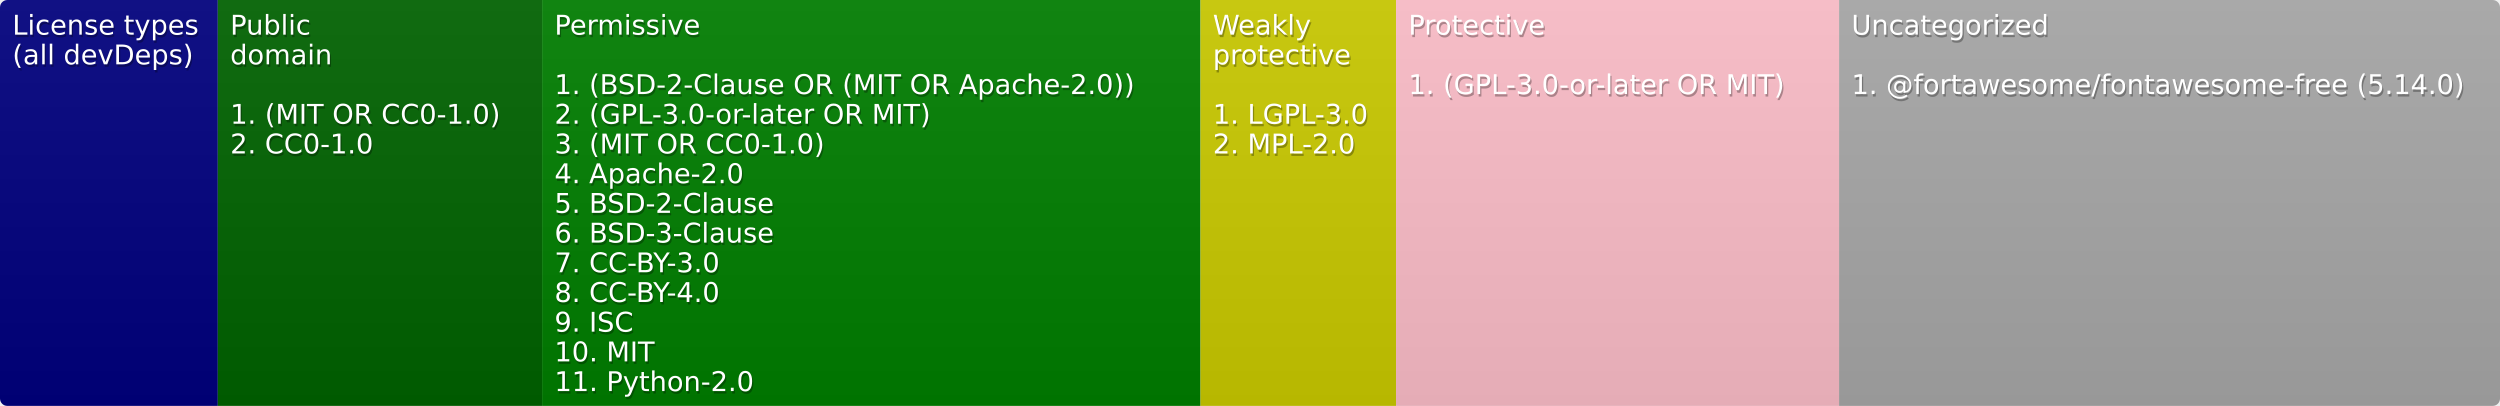
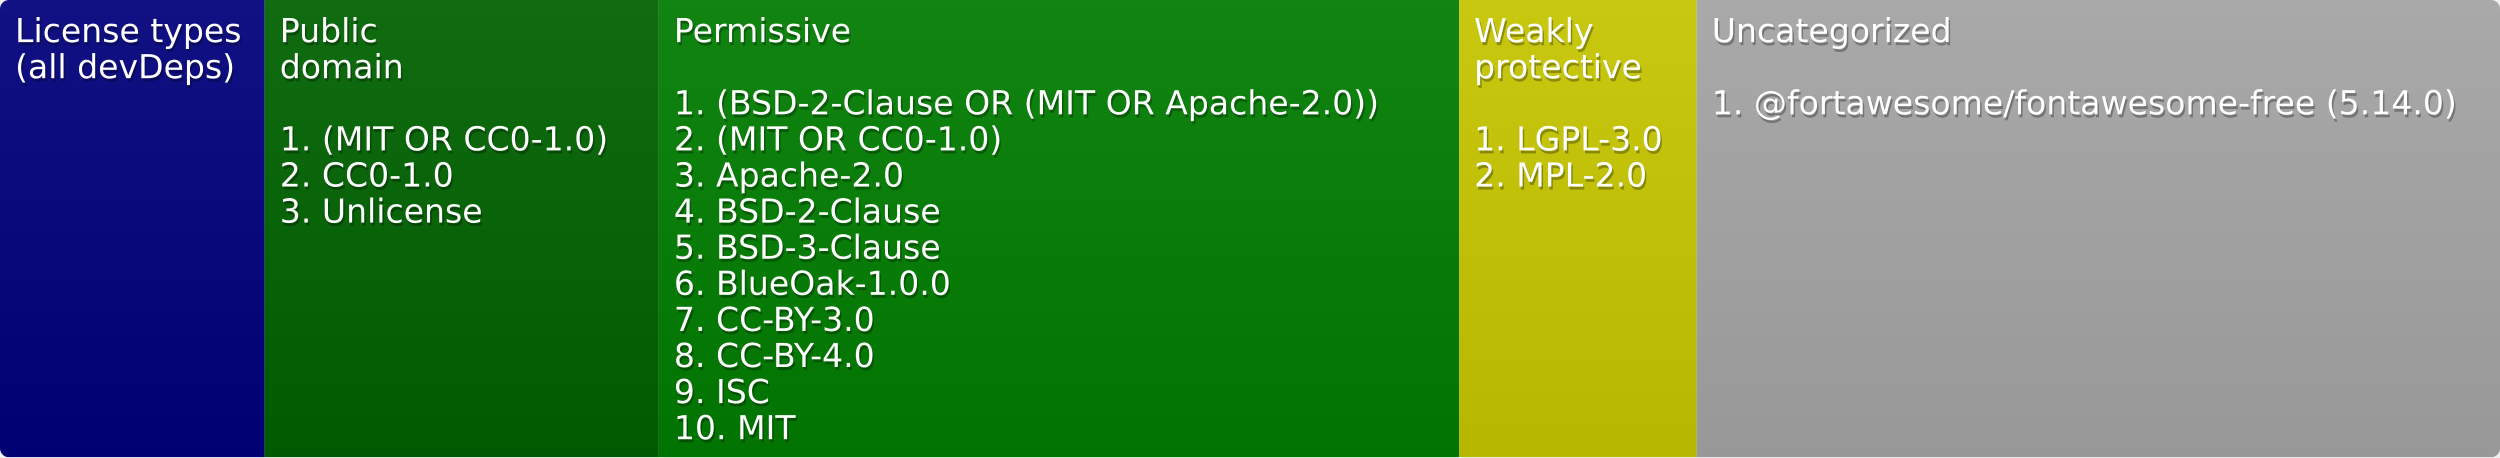
- <svg xmlns="http://www.w3.org/2000/svg" width="1010" height="164">
+ <svg xmlns="http://www.w3.org/2000/svg" width="831" height="152">
  <defs>
    <style>text{font-size:11px;font-family:Verdana,DejaVu Sans,Geneva,sans-serif}text.shadow{fill:#010101;fill-opacity:.3}text.high{fill:#fff}</style>
    <linearGradient id="smooth" x2="0" y2="100%">
      <stop offset="0" stop-color="#aaa" stop-opacity=".1" />
      <stop offset="1" stop-opacity=".1" />
    </linearGradient>
    <mask id="round">
      <rect width="100%" height="100%" rx="3" fill="#fff" />
    </mask>
  </defs>
  <g id="bg" mask="url(#round)">
-     <path fill="navy" d="M0 0h88v164H0z" />
-     <path fill="#006400" d="M88 0h131v164H88z" />
-     <path fill="green" d="M219 0h266v164H219z" />
-     <path fill="#cc0" d="M485 0h79v164h-79z" />
-     <path fill="pink" d="M564 0h179v164H564z" />
-     <path fill="#a9a9a9" d="M743 0h267v164H743z" />
-     <path fill="url(#smooth)" d="M0 0h1010v164H0z" />
+     <path fill="navy" d="M0 0h88v152H0z" />
+     <path fill="#006400" d="M88 0h131v152H88z" />
+     <path fill="green" d="M219 0h266v152H219z" />
+     <path fill="#cc0" d="M485 0h79v152h-79z" />
+     <path fill="#a9a9a9" d="M564 0h267v152H564z" />
+     <path fill="url(#smooth)" d="M0 0h831v152H0z" />
  </g>
  <g id="fg">
    <text class="shadow" x="5.5" y="15">License types</text>
    <text class="high" x="5" y="14">License types</text>
    <text class="shadow" x="5.5" y="27">(all devDeps)</text>
    <text class="high" x="5" y="26">(all devDeps)</text>
    <text class="shadow" x="93.5" y="15">Public</text>
    <text class="high" x="93" y="14">Public</text>
    <text class="shadow" x="93.5" y="27">domain</text>
    <text class="high" x="93" y="26">domain</text>
    <text class="shadow" x="93.5" y="51">1. (MIT OR CC0-1.0)</text>
    <text class="high" x="93" y="50">1. (MIT OR CC0-1.0)</text>
    <text class="shadow" x="93.5" y="63">2. CC0-1.0</text>
    <text class="high" x="93" y="62">2. CC0-1.0</text>
+     <text class="shadow" x="93.5" y="75">3. Unlicense</text>
+     <text class="high" x="93" y="74">3. Unlicense</text>
    <text class="shadow" x="224.5" y="15">Permissive</text>
    <text class="high" x="224" y="14">Permissive</text>
    <text class="shadow" x="224.5" y="39">1. (BSD-2-Clause OR (MIT OR Apache-2.0))</text>
    <text class="high" x="224" y="38">1. (BSD-2-Clause OR (MIT OR Apache-2.0))</text>
-     <text class="shadow" x="224.5" y="51">2. (GPL-3.0-or-later OR MIT)</text>
-     <text class="high" x="224" y="50">2. (GPL-3.0-or-later OR MIT)</text>
-     <text class="shadow" x="224.5" y="63">3. (MIT OR CC0-1.0)</text>
-     <text class="high" x="224" y="62">3. (MIT OR CC0-1.0)</text>
-     <text class="shadow" x="224.5" y="75">4. Apache-2.0</text>
-     <text class="high" x="224" y="74">4. Apache-2.0</text>
-     <text class="shadow" x="224.5" y="87">5. BSD-2-Clause</text>
-     <text class="high" x="224" y="86">5. BSD-2-Clause</text>
-     <text class="shadow" x="224.5" y="99">6. BSD-3-Clause</text>
-     <text class="high" x="224" y="98">6. BSD-3-Clause</text>
+     <text class="shadow" x="224.5" y="51">2. (MIT OR CC0-1.0)</text>
+     <text class="high" x="224" y="50">2. (MIT OR CC0-1.0)</text>
+     <text class="shadow" x="224.5" y="63">3. Apache-2.0</text>
+     <text class="high" x="224" y="62">3. Apache-2.0</text>
+     <text class="shadow" x="224.5" y="75">4. BSD-2-Clause</text>
+     <text class="high" x="224" y="74">4. BSD-2-Clause</text>
+     <text class="shadow" x="224.5" y="87">5. BSD-3-Clause</text>
+     <text class="high" x="224" y="86">5. BSD-3-Clause</text>
+     <text class="shadow" x="224.5" y="99">6. BlueOak-1.0.0</text>
+     <text class="high" x="224" y="98">6. BlueOak-1.0.0</text>
    <text class="shadow" x="224.5" y="111">7. CC-BY-3.0</text>
    <text class="high" x="224" y="110">7. CC-BY-3.0</text>
    <text class="shadow" x="224.5" y="123">8. CC-BY-4.0</text>
    <text class="high" x="224" y="122">8. CC-BY-4.0</text>
    <text class="shadow" x="224.5" y="135">9. ISC</text>
    <text class="high" x="224" y="134">9. ISC</text>
    <text class="shadow" x="224.5" y="147">10. MIT</text>
    <text class="high" x="224" y="146">10. MIT</text>
-     <text class="shadow" x="224.5" y="159">11. Python-2.0</text>
-     <text class="high" x="224" y="158">11. Python-2.0</text>
    <text class="shadow" x="490.5" y="15">Weakly</text>
    <text class="high" x="490" y="14">Weakly</text>
    <text class="shadow" x="490.5" y="27">protective</text>
    <text class="high" x="490" y="26">protective</text>
    <text class="shadow" x="490.5" y="51">1. LGPL-3.0</text>
    <text class="high" x="490" y="50">1. LGPL-3.0</text>
    <text class="shadow" x="490.5" y="63">2. MPL-2.0</text>
    <text class="high" x="490" y="62">2. MPL-2.0</text>
-     <text class="shadow" x="569.5" y="15">Protective</text>
-     <text class="high" x="569" y="14">Protective</text>
-     <text class="shadow" x="569.5" y="39">1. (GPL-3.0-or-later OR MIT)</text>
-     <text class="high" x="569" y="38">1. (GPL-3.0-or-later OR MIT)</text>
-     <text class="shadow" x="748.5" y="15">Uncategorized</text>
-     <text class="high" x="748" y="14">Uncategorized</text>
-     <text class="shadow" x="748.5" y="39">1. @fortawesome/fontawesome-free (5.14.0)</text>
-     <text class="high" x="748" y="38">1. @fortawesome/fontawesome-free (5.14.0)</text>
+     <text class="shadow" x="569.5" y="15">Uncategorized</text>
+     <text class="high" x="569" y="14">Uncategorized</text>
+     <text class="shadow" x="569.5" y="39">1. @fortawesome/fontawesome-free (5.14.0)</text>
+     <text class="high" x="569" y="38">1. @fortawesome/fontawesome-free (5.14.0)</text>
  </g>
</svg>
